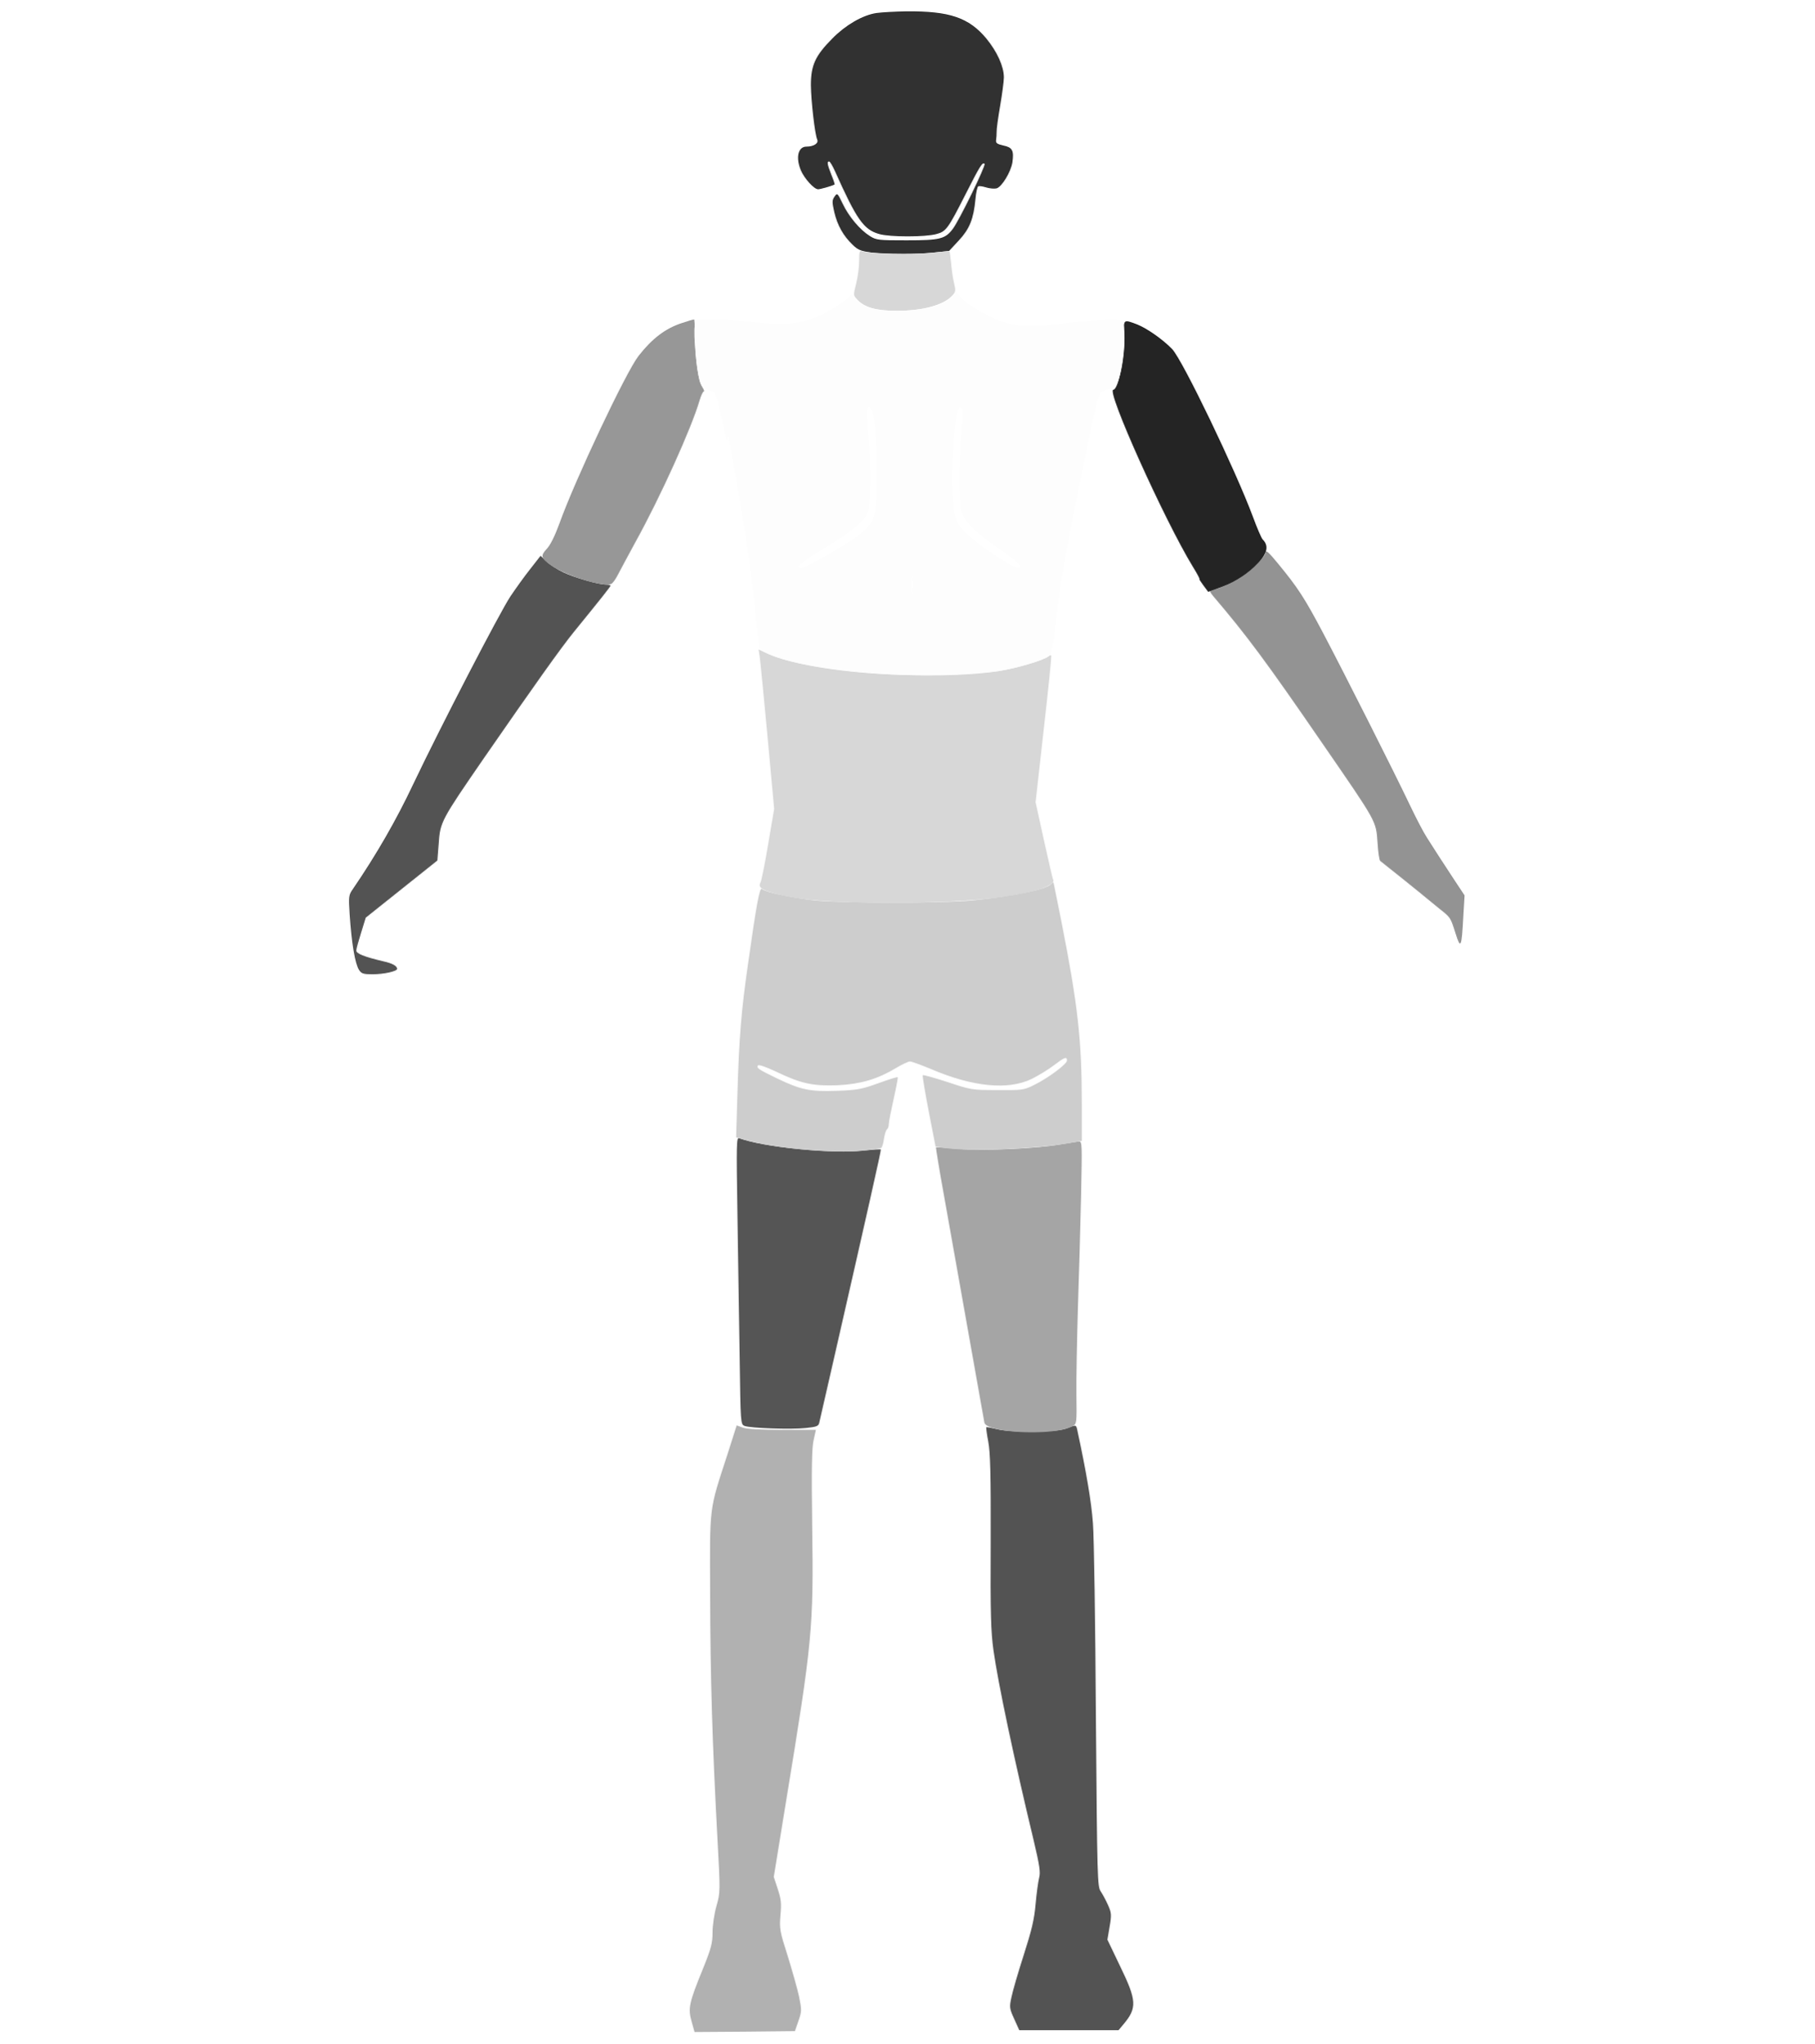
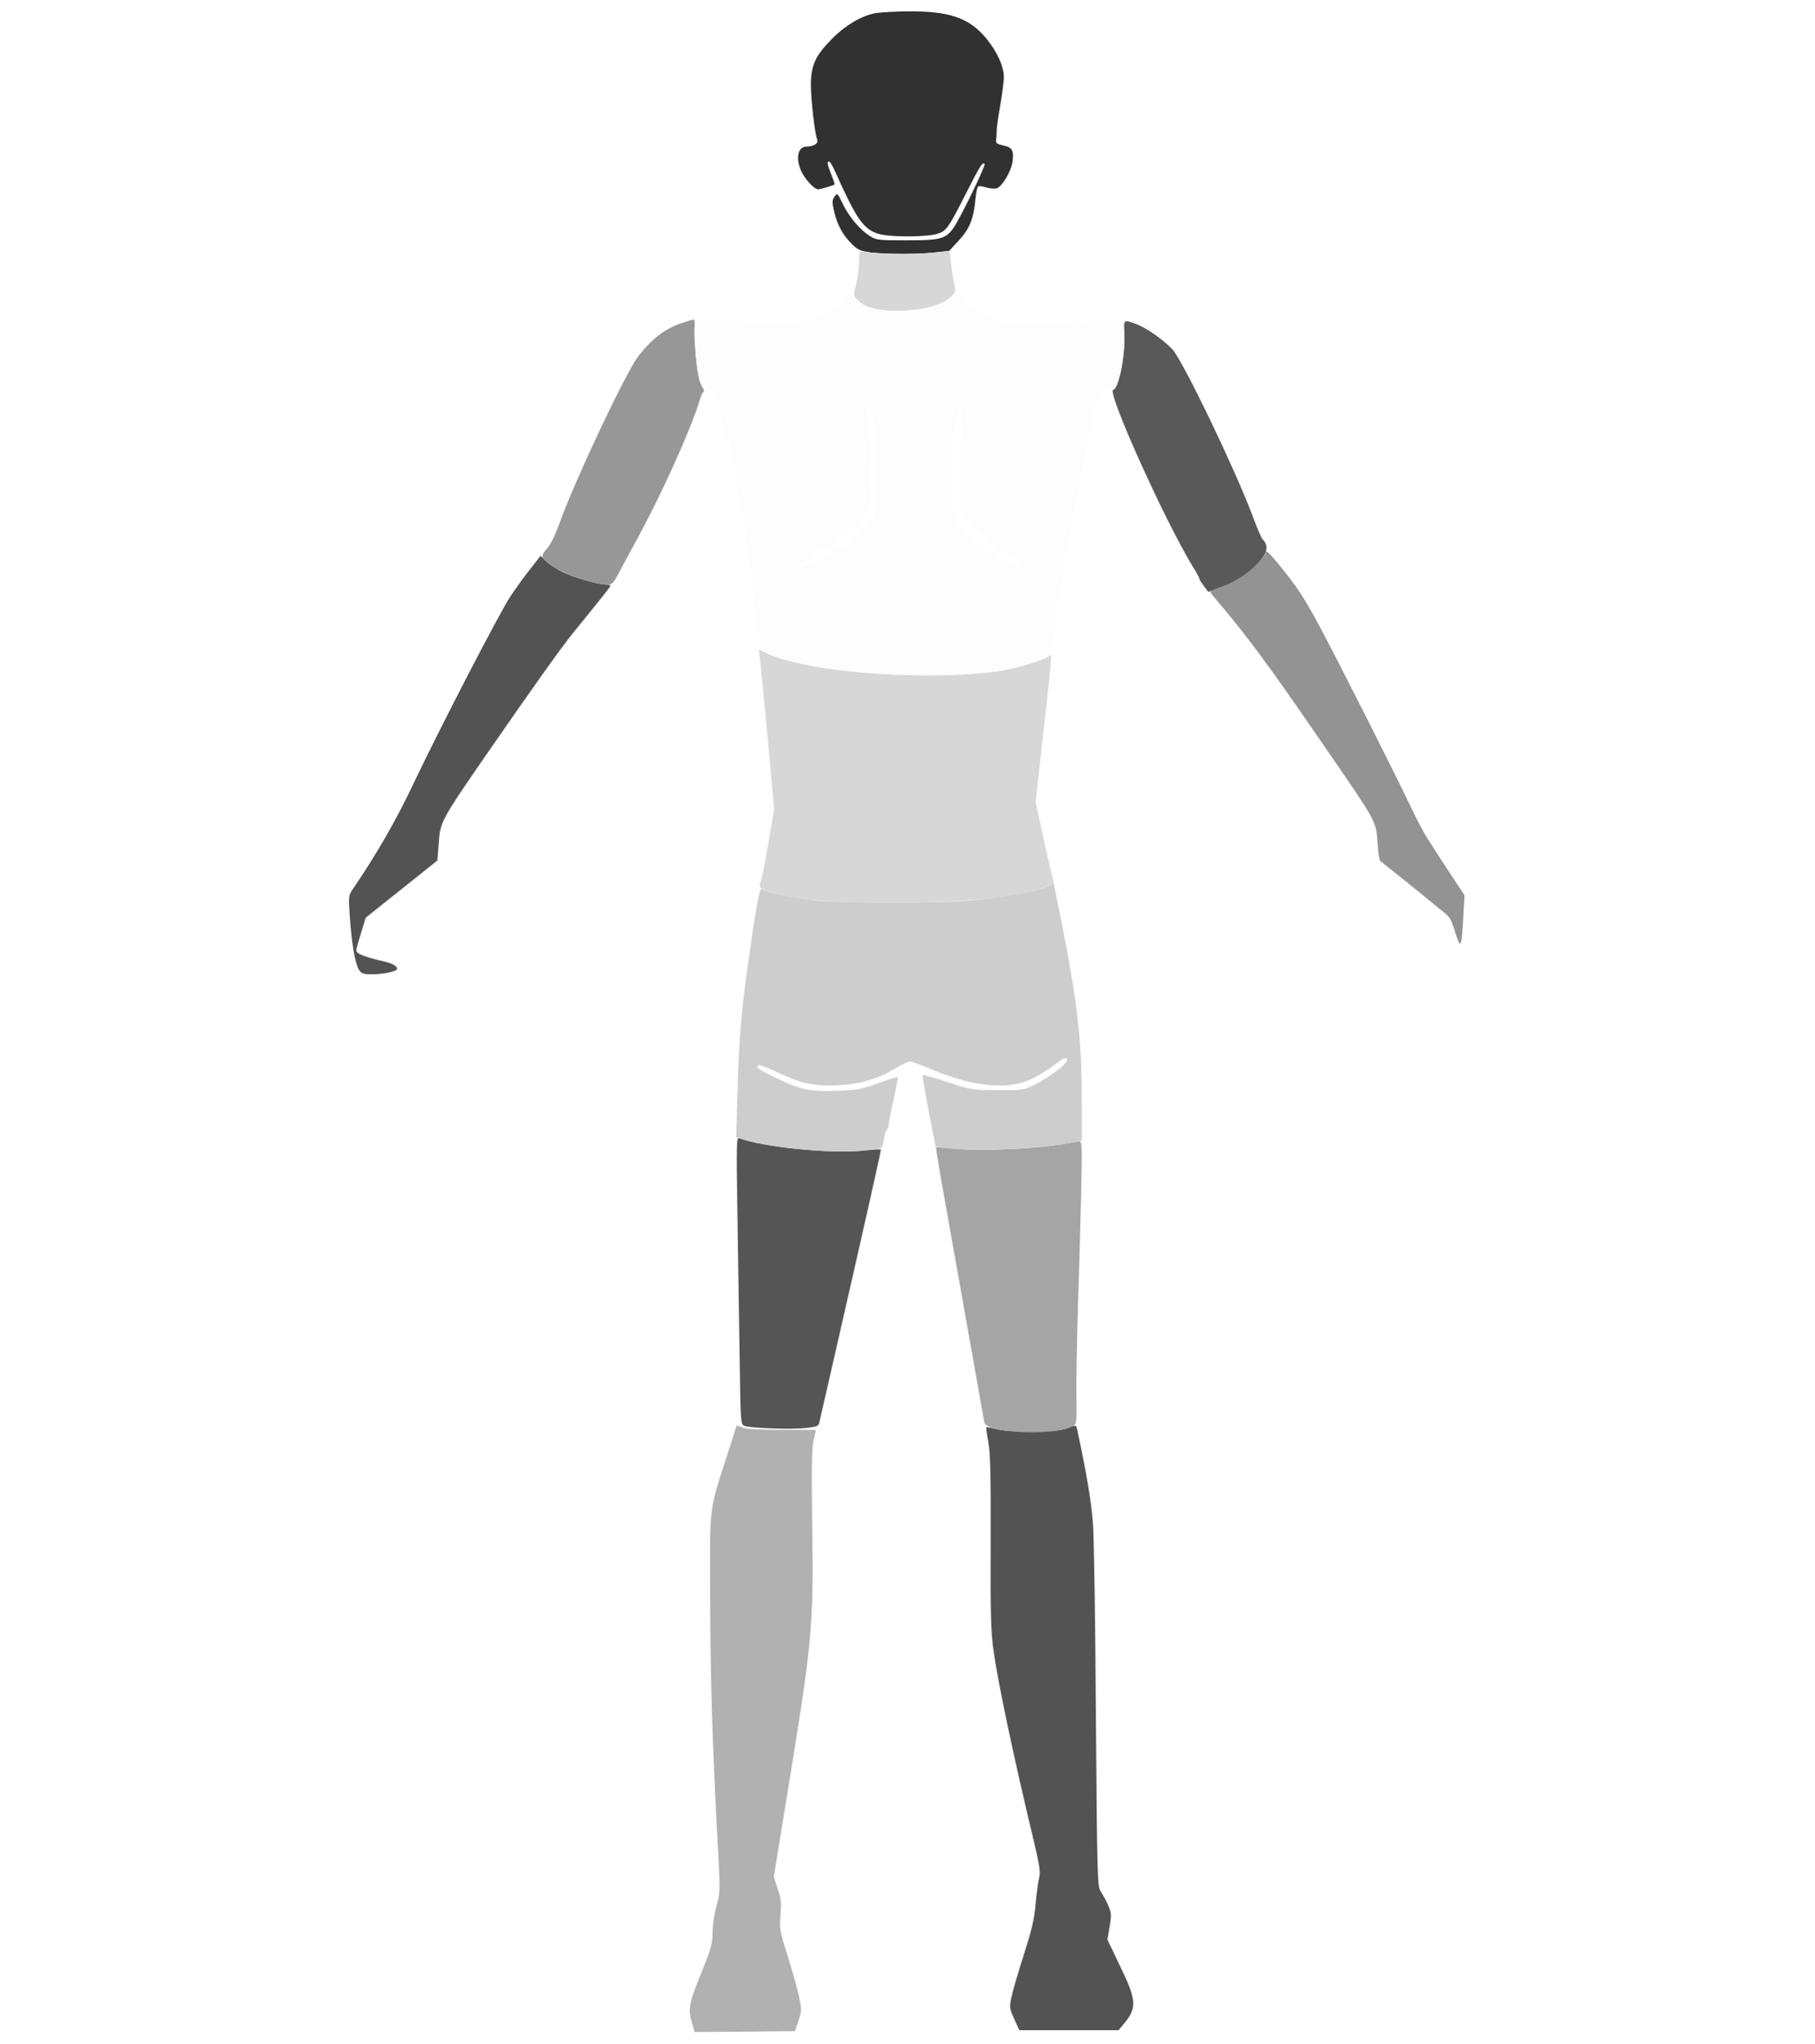
<svg xmlns="http://www.w3.org/2000/svg" width="978" height="1101" viewBox="0 0 978 1101" version="1.1">
  <path d="M 285.6 306.8 C 282.5 310.7 277.8 317.3 275.1 321.3 C 269.3 330 237.2 392 222.7 422.5 C 213.6 441.8 202.9 460.4 190.2 479 C 187.9 482.3 187.8 483 188.4 492.5 C 189.5 508.5 191.3 519.3 193.5 522.7 C 194.8 524.7 195.9 525 200.8 525 C 206.9 525 214 523.4 214 522.1 C 214 520.5 211.5 519.1 206.5 518 C 196.4 515.6 192 513.9 192 512.2 C 192 511.3 193.2 507 194.6 502.6 L 197.1 494.5 L 216.4 479.1 L 235.7 463.7 L 236.4 454.8 C 237.2 442.9 237.6 442.2 260.8 408.5 C 288 369.2 302.3 349.1 309.2 340.6 C 324.5 321.8 329 316.1 329 315.6 C 329 315.3 327.9 315 326.7 315 C 322.6 315 309.7 311.3 303.6 308.4 C 300.4 306.9 296.3 304.3 294.6 302.6 L 291.3 299.5 L 285.6 306.8" stroke="none" fill="#535353" id="MACRO_BP_FOREARM" fill-rule="evenodd" />
  <path d="M 574.5 769.8 C 569.2 771.9 544.8 772.1 537.2 770.1 C 534.3 769.4 531.7 768.9 531.5 769.1 C 531.4 769.3 531.8 772.9 532.6 776.9 C 533.7 782.8 534 794.4 533.9 830.9 C 533.7 869.8 534 879.4 535.4 889.3 C 537.9 907.3 546.7 948.7 557.1 991.9 C 560.3 1005.5 560.8 1008.9 560 1011.9 C 559.5 1013.9 558.6 1020.3 558.1 1026 C 557.4 1034.3 556 1040.1 551.7 1053.5 C 548.7 1062.8 545.7 1073.1 545.1 1076.2 C 543.9 1081.6 544 1082.3 546.6 1088 L 549.3 1094 L 576 1094 L 602.8 1094 L 605.4 1090.9 C 612.9 1082 612.7 1078.1 603.5 1059.2 L 596.8 1045.2 L 598 1038.2 C 599.1 1031.8 599 1030.7 597.1 1026.5 C 596 1024 594.2 1020.7 593.2 1019.2 C 591.4 1016.6 591.3 1012.6 590.6 925.5 C 590.3 875.5 589.6 828.3 589 820.8 C 588.2 809.5 585.4 792.9 580.5 770.3 C 579.9 767.7 579.9 767.7 574.5 769.8" stroke="none" id="MACRO_BP_LOWER_LEG" fill="#535353" fill-rule="evenodd" />
  <path d="M 367.7 174 C 358.8 176.8 351.4 182.4 344.1 191.8 C 337.3 200.5 309.8 258.8 301.5 282 C 299.1 288.6 296.6 293.7 294.7 295.7 C 291.1 299.5 291.5 300.9 297.2 304.8 C 305.4 310.3 324.9 316.4 329.3 314.7 C 330.2 314.4 331.9 311.9 333.2 309.3 C 334.6 306.7 338.7 298.9 342.5 292 C 355.9 267.8 372.7 230.6 377 215.8 C 377.8 213.1 378.8 211 379.2 211 C 379.7 211 379.4 210 378.6 208.8 C 376.4 205.3 374.7 194.6 374.6 182.8 C 374.6 176.8 374.3 172 374 172.1 C 373.7 172.1 370.9 172.9 367.7 174" stroke="none" fill="#979797" fill-rule="evenodd" id="MACRO_BP_UPPER_ARM" />
  <path d="M 392 783.8 C 382 814.5 382.5 810.6 382.7 859.5 C 382.8 904.3 383.9 940 386.6 990.1 C 388.2 1019.5 388.2 1019.7 386.1 1027.1 C 384.9 1031.3 384 1037.6 384 1041.3 C 384 1047 383.3 1049.8 378.9 1060.7 C 371.3 1079.3 370.7 1082.2 372.7 1089.3 L 374.3 1095 L 401.3 1094.8 L 428.4 1094.5 L 430.3 1089 C 432.1 1083.8 432.1 1083.2 430.6 1075.8 C 429.7 1071.6 426.9 1061.8 424.5 1054 C 420.2 1040.6 420 1039.3 420.6 1032 C 421.2 1025.6 420.9 1023.2 419.1 1017.8 L 417 1011.4 L 423.5 971.4 C 437.8 884.4 438.5 877.3 437.7 822.4 C 437.3 791.4 437.5 779.9 438.5 775.9 L 439.7 770.5 L 421.6 770.5 C 410.1 770.5 402.3 770.1 400.3 769.3 L 397 768.1 L 392 783.8" stroke="none" fill="#b1b1b1" fill-rule="evenodd" id="MACRO_BP_LOWER_LEG" />
  <path d="M 682 297.9 C 682 299.9 674.5 307.3 668.7 311.1 C 665.5 313.2 660.5 315.6 657.7 316.6 C 654.8 317.5 652.4 318.4 652.2 318.5 C 652 318.7 652.7 319.9 653.8 321.2 C 671.8 342.3 682.3 356.4 712.6 400.5 C 742.5 443.9 741.5 442.1 742.4 454.4 C 742.7 459.4 743.4 463.6 743.8 463.9 C 744.8 464.6 769.3 484.3 770 485 C 770.3 485.3 772.8 487.3 775.5 489.5 C 781.8 494.5 781.6 494.1 784.4 502.9 C 787.2 511.8 787.7 510.7 788.6 494 L 789.3 482.5 L 784 474.5 C 781.1 470.1 777.3 464.3 775.5 461.5 C 773.8 458.8 770.9 454.3 769.1 451.5 C 767.3 448.8 763.3 441.1 760.2 434.6 C 751.6 416.5 724.6 363 713 341 C 703.1 322.3 699.5 316.7 688.6 303.5 C 683.6 297.4 682 296 682 297.9" stroke="none" fill="#939393" fill-rule="evenodd" id="MACRO_BP_FOREARM" />
  <path d="M 472.4 7 C 465 8.1 455.7 13.4 448.4 20.9 C 439.3 30.1 437 35.2 437 45.9 C 437.1 54.6 439.1 72.1 440.4 75.2 C 441.3 77.2 438.5 79 434.6 79 C 430.1 79 428.7 84.9 431.6 91.8 C 433.4 96.1 438.7 102 440.9 102 C 442 102 448.4 100.2 449.8 99.4 C 449.9 99.3 449.2 96.9 448 94.1 C 445.8 88.5 445.6 87 446.8 87 C 447.3 87 448.7 89.4 450 92.3 C 461.7 118.4 465.4 123.7 473.8 126.1 C 479.5 127.8 498.8 127.8 504.7 126.1 C 509.9 124.7 510.9 123.3 520.5 104.4 C 528.2 89.2 529.5 87.2 530.6 88.3 C 531.4 89.1 516.9 118.9 513.5 123.3 C 509.4 128.8 506.5 129.5 488.5 129.5 C 473.5 129.5 472.3 129.4 468.8 127.2 C 463.5 123.9 457.4 116.7 454.1 109.7 C 451.3 103.9 451.2 103.8 449.7 106 C 448.4 107.9 448.4 108.9 449.6 114.3 C 451.3 121.5 454.5 127.1 459.4 131.8 C 462.3 134.7 464 135.3 469.7 136.1 C 478.2 137.2 493 137.2 503.5 136.1 L 511.5 135.2 L 516.7 129.6 C 522.5 123.4 524.7 118 525.7 107.2 C 526 103.8 526.7 100.7 527.2 100.4 C 527.6 100.1 529.6 100.4 531.5 101 C 533.4 101.6 535.9 101.8 537.1 101.5 C 540 100.6 544.8 92.6 545.6 87.5 C 546.5 81.1 545.6 79.4 540.7 78.4 C 537.3 77.6 536.6 77.1 536.8 75.5 C 537 74.4 537.1 72.4 537.1 71.1 C 537 69.8 537.9 63.4 539 57 C 540.1 50.6 541 43.7 541 41.7 C 541 35.8 537.4 27.9 531.6 20.8 C 522.2 9.5 511.7 5.9 488.5 6.1 C 482.4 6.2 475.2 6.6 472.4 7" stroke="none" fill="#313131" fill-rule="evenodd" id="MACRO_BP_FACE" />
  <path d="M 397.4 653.6 C 397.7 676.1 398.3 710.9 398.6 731 C 399.1 767.3 399.1 767.5 401.3 768.4 C 404.4 769.6 426.5 770.4 434.4 769.5 C 440.1 768.9 441.1 768.5 441.5 766.7 C 441.8 765.5 445.2 750.6 449.1 733.5 C 467.6 652.4 475 619.6 474.7 619.4 C 474.5 619.2 470.2 619.5 465 620 C 447.8 621.8 410.8 618.1 398.3 613.3 C 396.9 612.7 396.8 616.5 397.4 653.6" stroke="none" fill="#555555" fill-rule="evenodd" id="MACRO_BP_UPPER_LEG" />
  <path d="" stroke="none" fill="#c7c7c7" fill-rule="evenodd" />
  <path d="M 463 140.6 C 463 143.8 462.3 149.2 461.4 152.8 C 459.8 159.1 459.8 159.2 462 161.6 C 466 165.7 472.4 167.5 483.5 167.5 C 497.7 167.4 508.6 164.4 513.4 159.1 C 515 157.3 515.1 156.5 514.2 152.8 C 513.6 150.4 512.9 145.6 512.6 142.1 C 512.2 138.6 511.9 135.6 511.7 135.4 C 511.6 135.3 507.2 135.6 502 136.2 C 492.5 137.2 468 136.7 464.7 135.4 C 463.2 134.9 463 135.5 463 140.6" stroke="none" fill="#d7d7d7" id="MACRO_BP_NECK" fill-rule="evenodd" />
  <path d="M 409.4 353.8 C 409.7 355.8 411.6 375.1 413.6 396.7 L 417.2 435.9 L 414 454.7 C 412.3 465 410.4 474.3 409.9 475.4 C 408.3 478.2 410.4 479.7 419.2 481.9 C 432.1 485.2 449.5 486.5 481.5 486.4 C 518.3 486.4 543.5 484.1 559.7 479.4 C 564.9 477.9 568.4 475.5 567.6 474.1 C 567.3 473.7 565.1 464.1 562.6 452.8 L 558.1 432.3 L 562.5 392.9 C 565 371.3 566.8 353.4 566.5 353.2 C 566.3 352.9 565.5 353.2 564.8 353.8 C 562.3 355.8 547.9 360.1 538.3 361.6 C 532.9 362.4 519.5 363.4 508.5 363.7 C 471.4 364.8 431.4 360 414.2 352.4 L 408.8 350 L 409.4 353.8" stroke="none" id="MACRO_BP_ABDOMEN" fill="#d7d7d7" fill-rule="evenodd" />
  <path d="M 572.5 616.5 C 559.6 618.9 529.7 620.3 516.6 619.1 C 510 618.5 504.5 618.1 504.4 618.3 C 504.3 618.4 506.1 629.8 508.6 643.5 C 517.2 691.8 530.1 764.5 530.5 766.6 C 531.7 772.3 568.2 773.9 577.9 768.6 C 580.3 767.3 580.3 767.2 580.1 751.4 C 580 742.7 580.4 721.8 580.9 705 C 581.5 688.2 582.2 661.1 582.6 644.8 C 583.2 616.1 583.2 615 581.4 615.1 C 580.3 615.2 576.4 615.8 572.5 616.5" stroke="none" fill="#a5a5a5" id="MACRO_BP_UPPER_LEG" fill-rule="evenodd" />
-   <path d="M 605.8 180.2 C 606.4 191.4 602.7 210 600 210 C 595.9 210 627.6 280.4 642.8 305.3 C 645.1 309 646.7 312 646.4 312 C 646.1 312 647.1 313.5 648.5 315.4 L 651.1 318.9 L 656.7 316.9 C 664 314.4 670.3 310.7 675.8 305.6 C 682.8 299.1 684.3 294.5 680.5 290.7 C 679.8 290 677.4 284.4 675.2 278.4 C 665.9 253.4 637.4 194.1 631.7 188.1 C 626.7 182.9 618.1 176.9 612.8 174.8 C 605.4 172 605.5 172 605.8 180.2" stroke="none" fill="#242424" id="MACRO_BP_UPPERARM" fill-rule="evenodd" />
+   <path d="M 605.8 180.2 C 606.4 191.4 602.7 210 600 210 C 595.9 210 627.6 280.4 642.8 305.3 C 645.1 309 646.7 312 646.4 312 C 646.1 312 647.1 313.5 648.5 315.4 L 651.1 318.9 L 656.7 316.9 C 664 314.4 670.3 310.7 675.8 305.6 C 682.8 299.1 684.3 294.5 680.5 290.7 C 679.8 290 677.4 284.4 675.2 278.4 C 665.9 253.4 637.4 194.1 631.7 188.1 C 626.7 182.9 618.1 176.9 612.8 174.8 C 605.4 172 605.5 172 605.8 180.2" stroke="none" fill="#595959" id="MACRO_BP_UPPER_ARM" fill-rule="evenodd" />
  <path d="M 513.4 159.2 C 508.6 164.4 497.6 167.4 483.5 167.5 C 471.9 167.5 465.5 165.6 461.6 161 C 459.4 158.3 459.1 158.2 457.8 159.7 C 455.6 162.4 445.1 168.8 439.4 171 C 429.4 174.7 421.6 175.3 406.6 173.6 C 399.2 172.7 389 172 384.1 172 L 375.1 172 L 374.4 175.8 C 373.6 179.8 375.4 199.2 377 205.1 C 377.8 208 378.8 209 381.9 210.2 C 385.8 211.7 385.8 211.8 387.9 221.1 C 389 226.3 390.4 232.3 390.9 234.5 C 391.6 237.6 391.8 237.9 392 236 C 392.3 232.7 392.9 235.8 399 272 C 403.3 297.2 405.2 311.4 408.6 344.8 C 409.2 350.2 409.2 350.2 414.3 352.5 C 436.6 362.3 502.5 367.2 538.2 361.6 C 548.2 360 562.1 355.9 565.3 353.5 C 566.9 352.4 567.6 348.6 569.6 330.8 C 571.3 315.2 574.2 298.4 580.4 268 C 592.2 210.1 591.6 212.3 595 210.5 C 596.6 209.7 598.5 209.3 599.3 209.6 C 602.3 210.7 606 195.4 606 182.1 C 606 177.9 605.6 173.9 605.1 173.1 C 604.1 171.5 591.2 172.1 570 174.6 C 556 176.3 547.8 175.9 539.2 172.9 C 531.8 170.4 520.9 163.8 517.7 160.1 L 515.2 157.1 L 513.4 159.2 M 467.5 220.3 C 467.1 221.1 467.3 226.7 467.9 232.6 C 469.3 246.2 469.3 270.3 468 275.2 C 466.5 280.3 460.2 285.6 444.1 295.4 C 431 303.3 427.8 306 431.7 306 C 434.3 306 457.8 292.4 463.5 287.7 C 472 280.5 472.5 278.7 472.5 254 C 472.4 233.4 471.3 221.9 469 219.6 C 468.4 219 467.8 219.2 467.5 220.3 M 516.1 221.3 C 514.4 225.8 512.7 249.8 513.2 263.4 C 513.8 278.3 514.8 281.6 520.6 287.2 C 529.2 295.3 548 307.3 549.6 305.7 C 550.8 304.6 547.9 302.1 537.4 294.9 C 525.6 286.8 519.6 280.8 518.1 275.4 C 516.7 270.3 516.7 249.3 518.1 233.4 C 518.9 224.4 518.9 220.5 518.2 219.8 C 517.4 219 516.8 219.4 516.1 221.3 M 491.3 315 C 491.3 319.7 491.5 321.6 491.7 319.3 C 491.9 316.9 491.9 313.1 491.7 310.8 C 491.5 308.4 491.3 310.3 491.3 315" stroke="none" fill="#fdfdfd" id="MACRO_BP_CHEST" fill-rule="evenodd" />
  <path d="M 566.3 476.5 C 563.6 479.4 546.2 483 524 485.2 C 507.1 486.8 454.8 486.8 439.1 485.2 C 426.5 483.8 412.4 480.8 410.6 479 C 409.4 477.8 407.6 487.6 403.1 519.5 C 399.5 544.5 398.3 558.8 397.4 589.7 L 396.7 612.9 L 402.1 614.4 C 417.4 618.8 449.4 621.7 464.8 620.1 C 469.9 619.5 474.4 618.9 474.9 618.6 C 475.4 618.3 476.1 616 476.4 613.5 C 476.8 611.1 477.5 608.8 478.1 608.5 C 478.6 608.1 479 606.9 479 605.7 C 479 604.5 480.2 598.4 481.6 592.2 C 483 586 484 580.7 483.8 580.5 C 483.6 580.2 478.9 581.7 473.4 583.7 C 464.5 586.9 462.3 587.4 450.9 587.8 C 436.4 588.3 431.6 587.3 418.5 581 C 408.8 576.3 407.6 575.5 408.4 574.2 C 408.8 573.5 412.5 574.8 418.3 577.5 C 431.8 584 438.2 585.3 451.5 584.8 C 463.8 584.2 473 581.5 483.1 575.4 C 486.2 573.5 489.5 572 490.4 572 C 491.3 572 496.2 573.8 501.3 575.9 C 524.1 585.7 543.1 587.6 556 581.4 C 559.6 579.6 564.9 576.4 567.9 574.1 C 573.8 569.6 575 569.2 575 571.5 C 575 573.4 564.8 581 557.2 584.7 C 551.8 587.4 550.9 587.5 537.5 587.4 C 523.8 587.4 523.3 587.3 510.7 583.1 C 503.6 580.8 497.6 579.1 497.3 579.4 C 497 579.6 498.5 588.4 500.5 598.9 L 504.2 617.9 L 509.9 618.7 C 523 620.6 558.1 619.1 576.3 616 L 583 614.8 L 583 595.1 C 583 560.2 580.9 541.6 571.9 496 C 569.6 484.7 567.8 475.4 567.7 475.4 C 567.6 475.3 567 475.8 566.3 476.5" stroke="none" fill="#cdcdcd" id="MACRO_BP_BUTTOCKS" fill-rule="evenodd" />
</svg>
